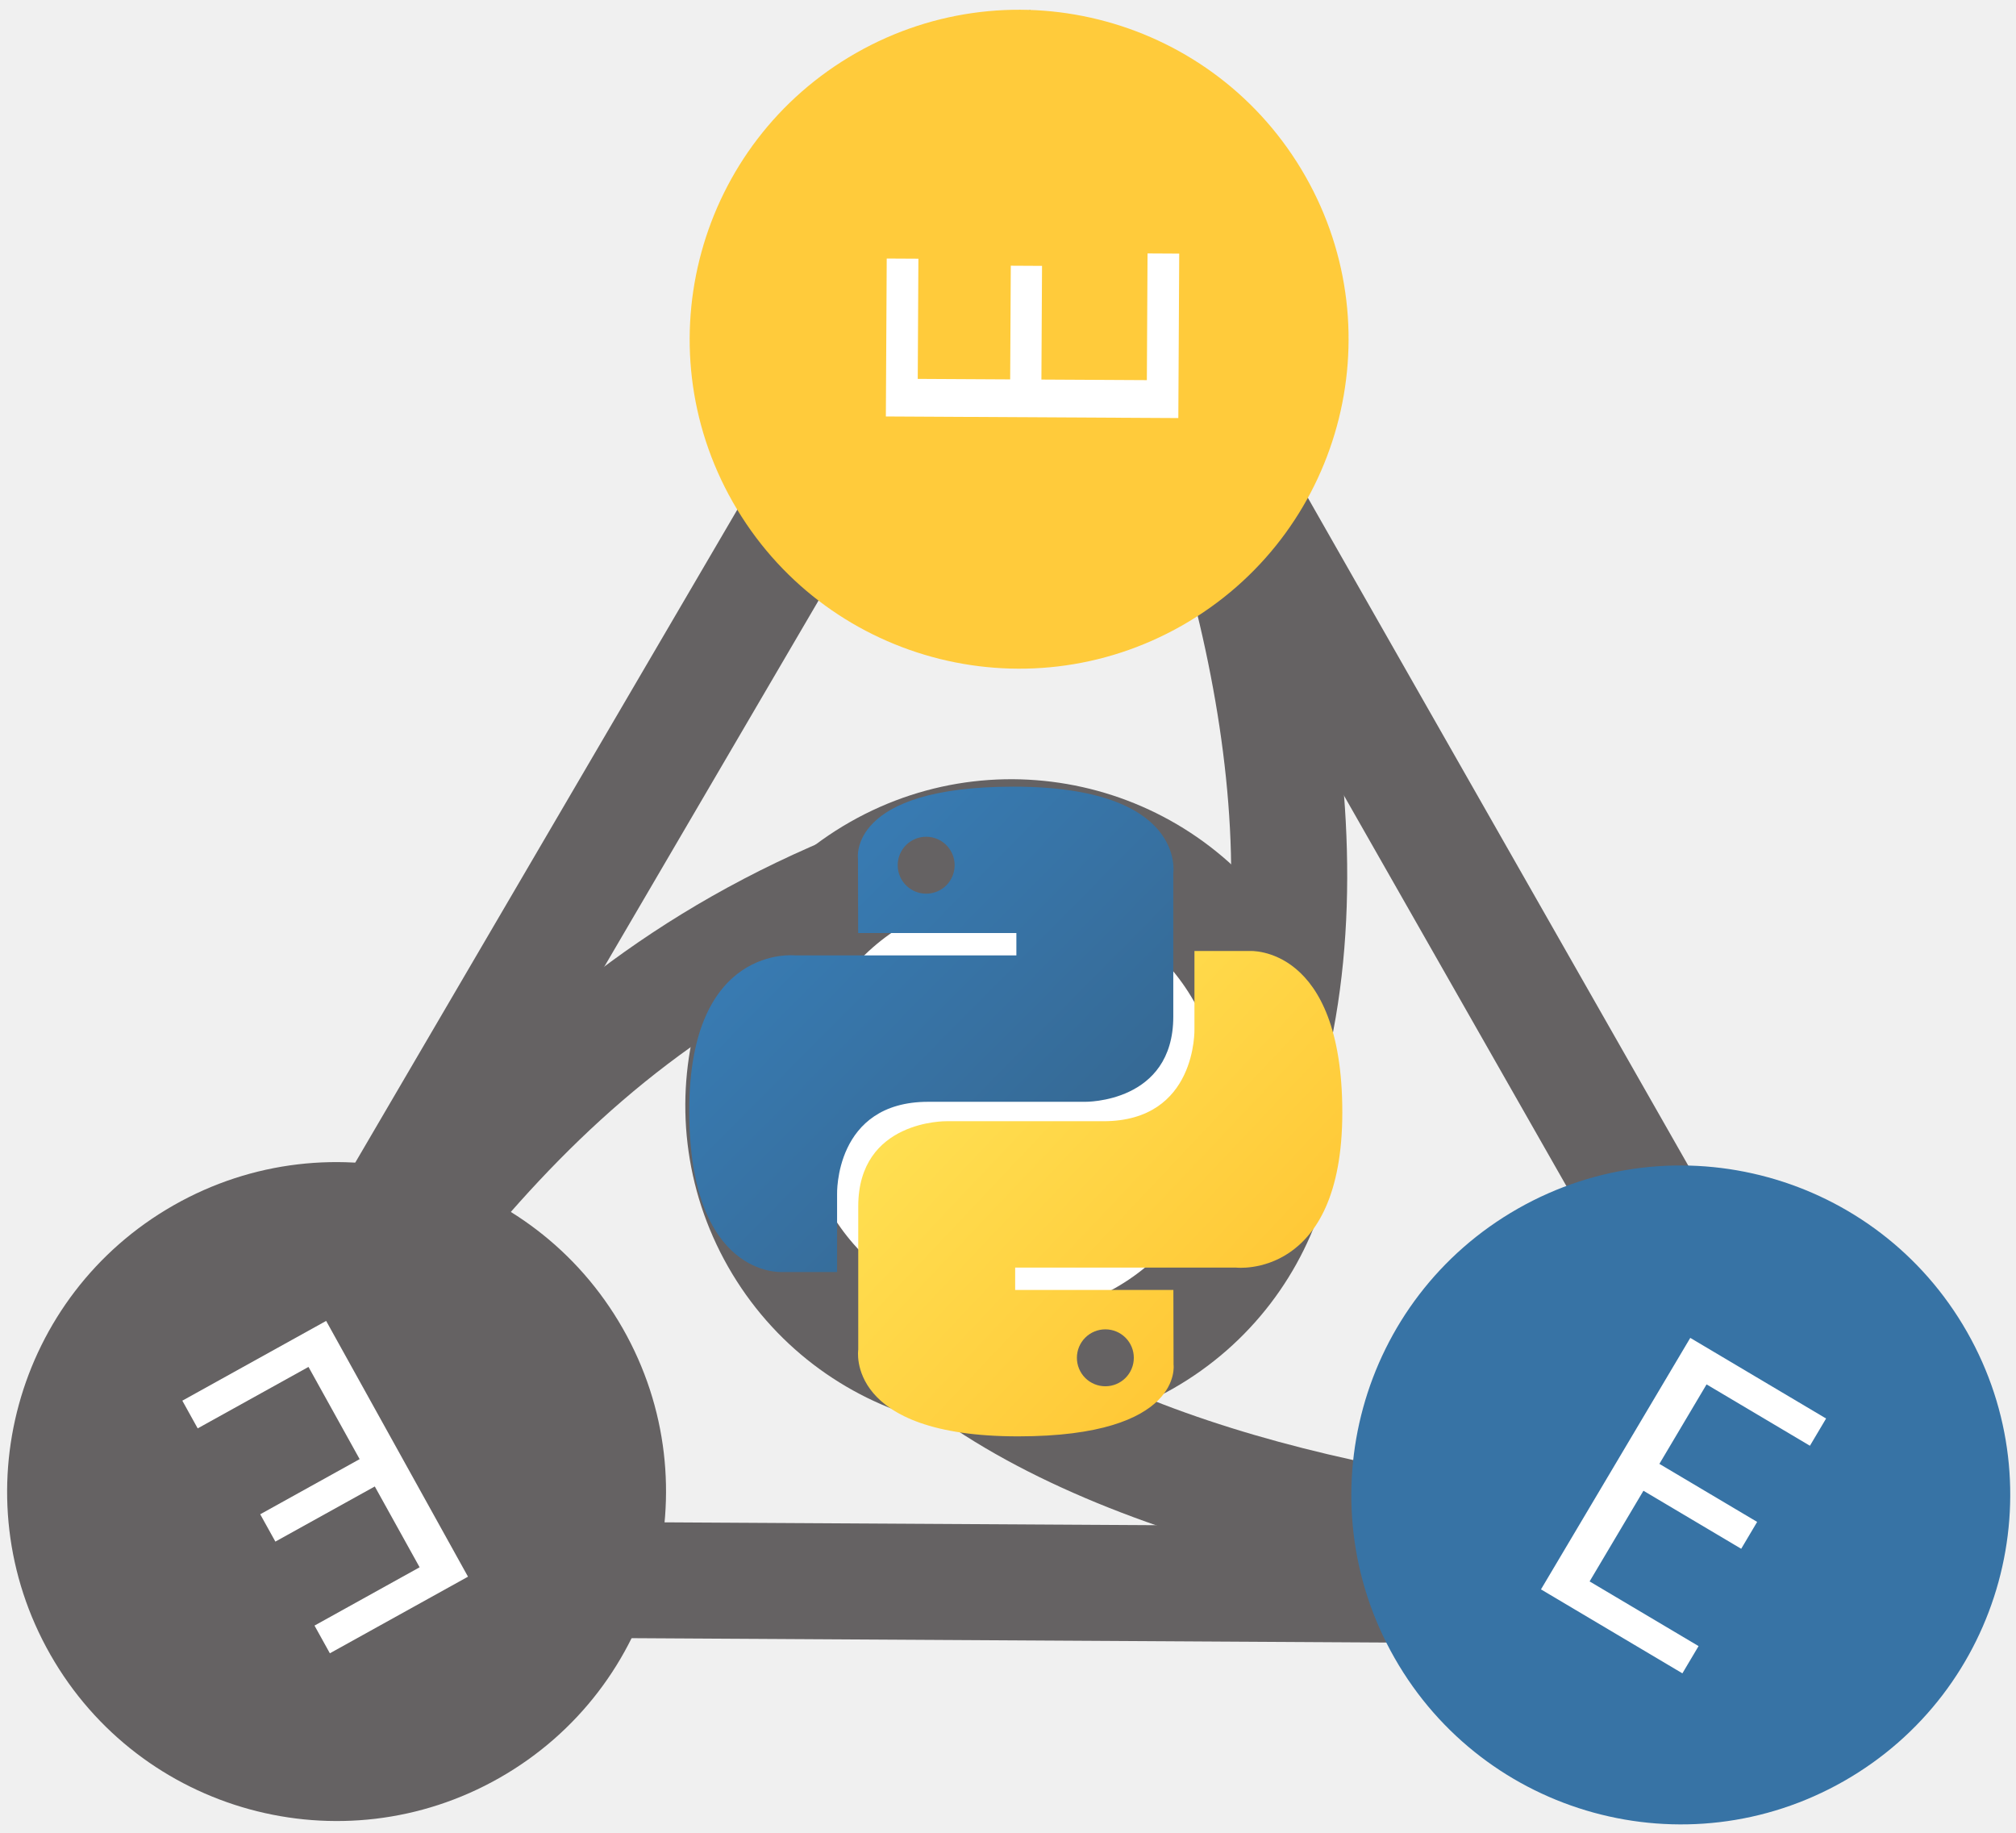
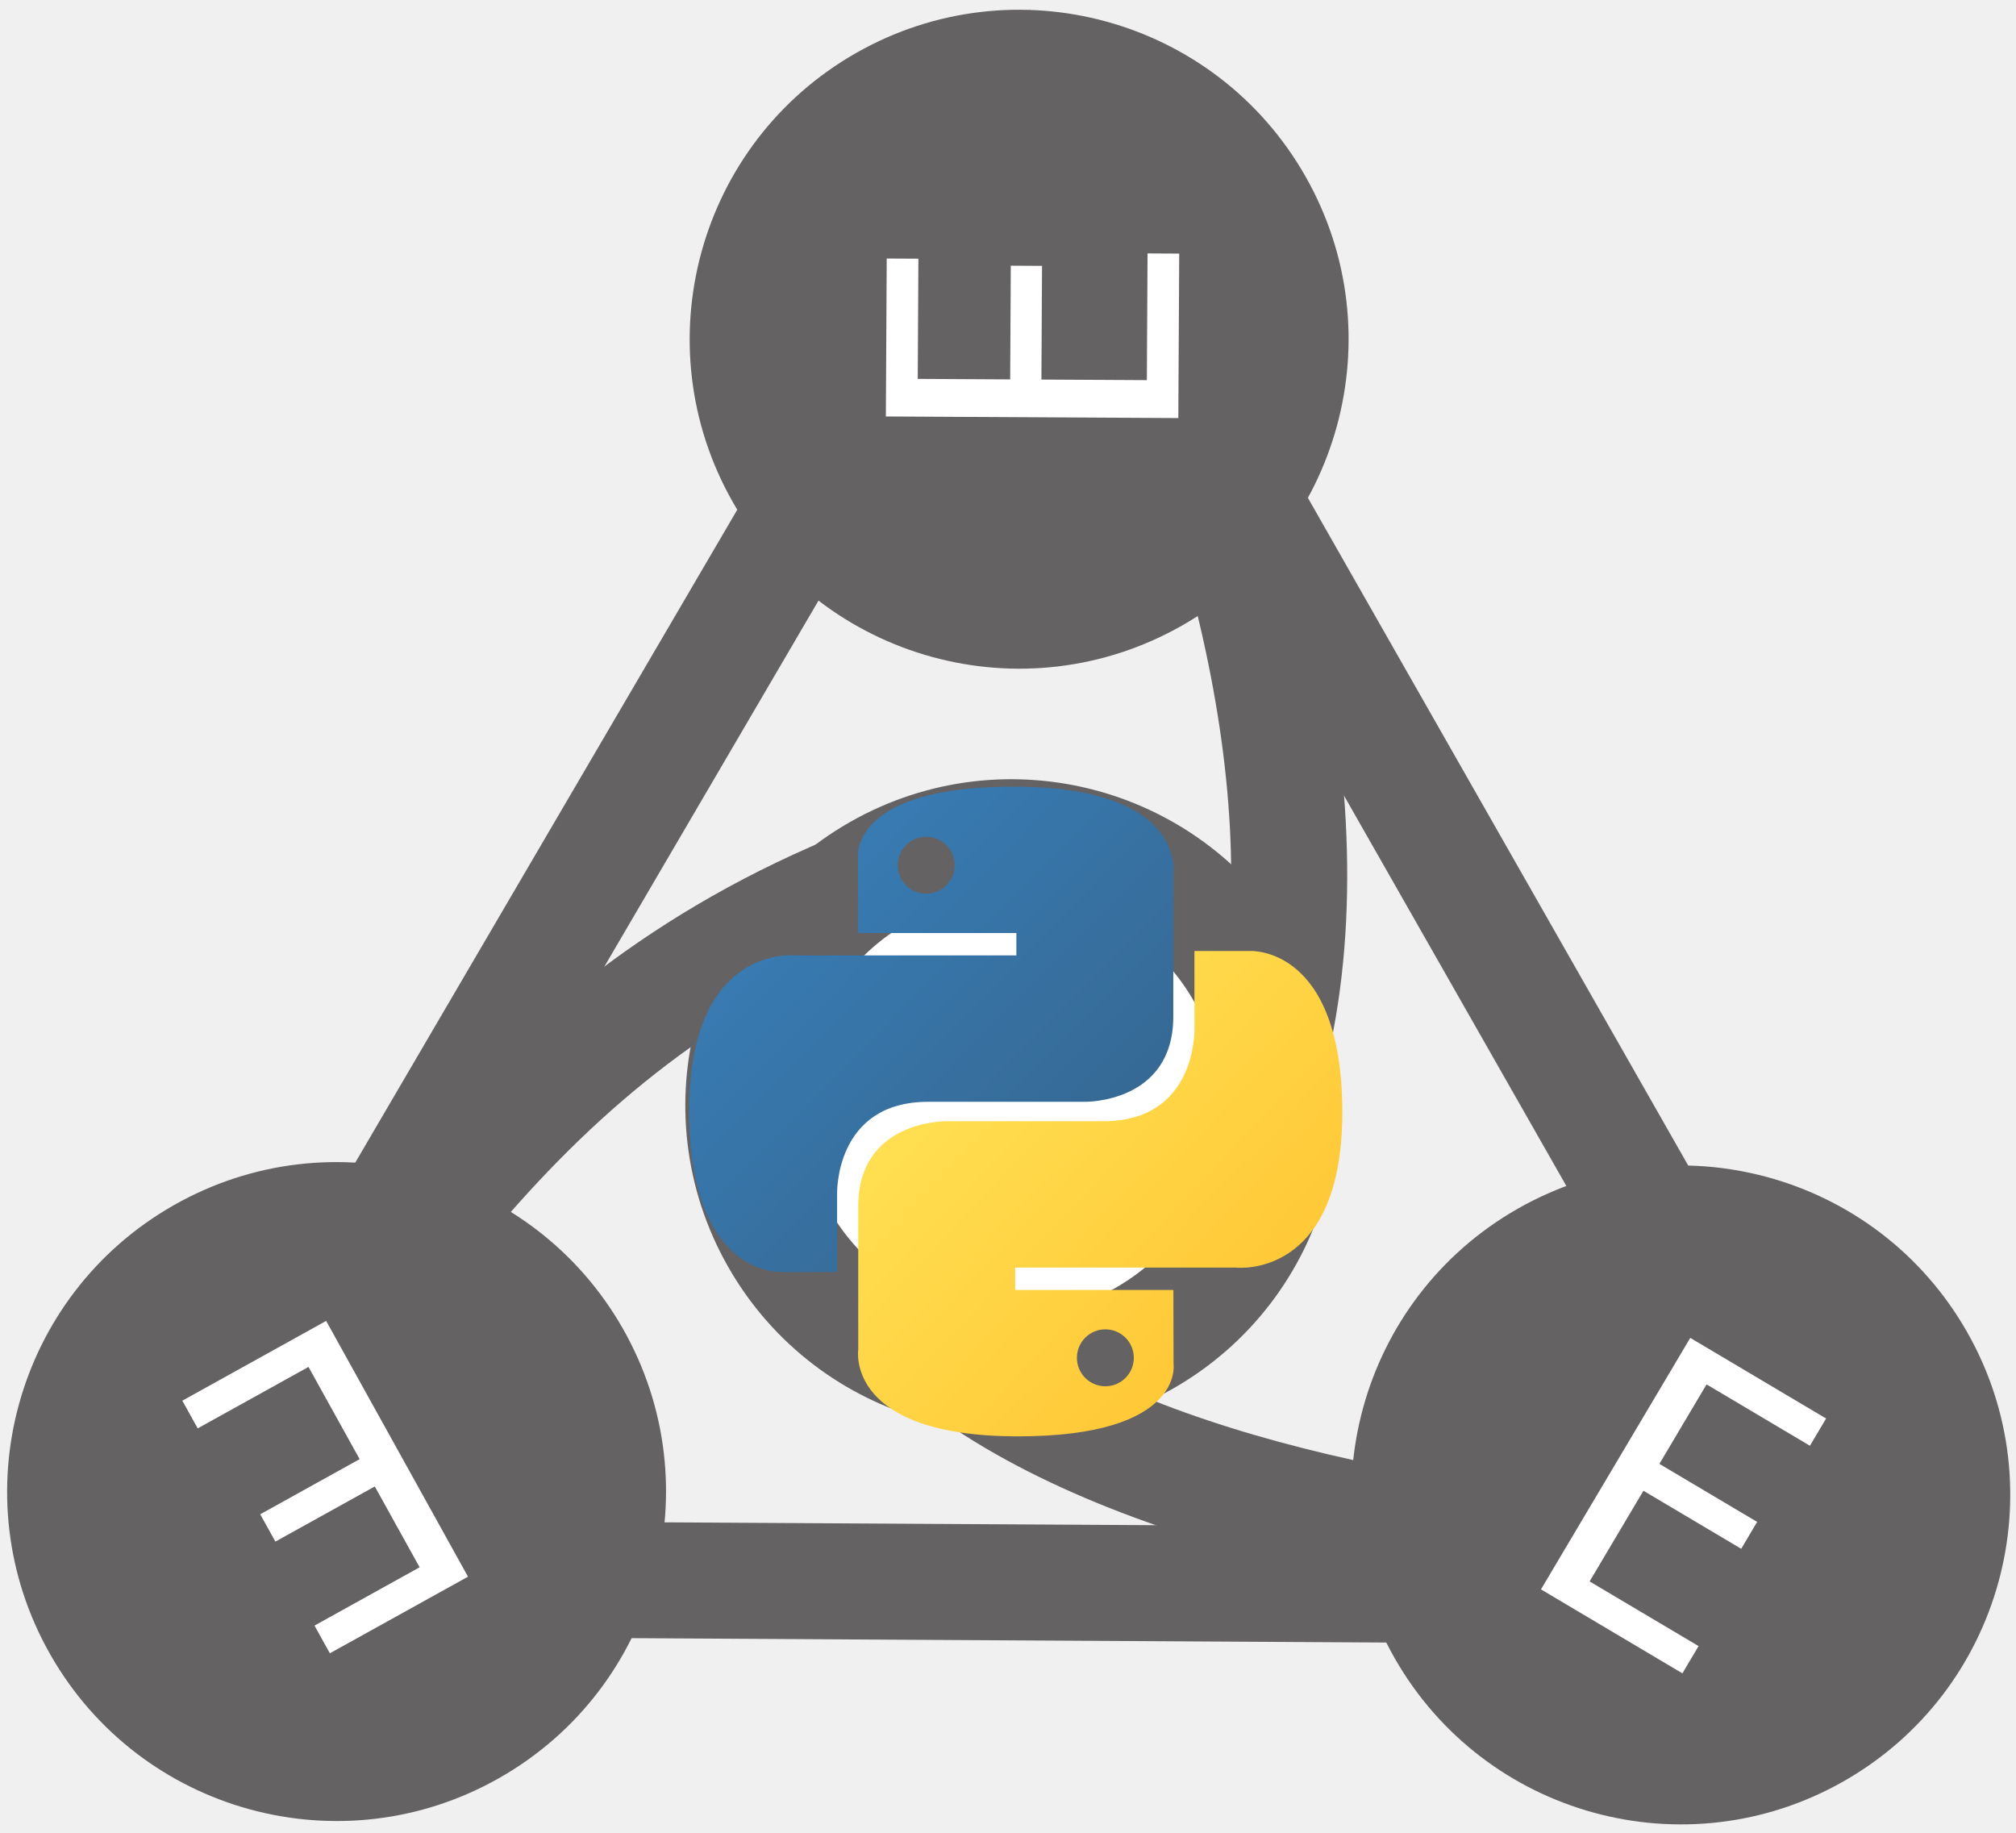
<svg xmlns="http://www.w3.org/2000/svg" width="154mm" height="140mm" viewBox="0 0 154 140" version="1.1" id="svg5">
  <defs id="defs2">
    <clipPath clipPathUnits="userSpaceOnUse" id="clipPath39">
      <path d="M 0,700 H 769.462 V 0 H 0 Z" id="path37" />
    </clipPath>
    <linearGradient x1="24.715" y1="22.897" x2="151.136" y2="148.336" id="a" gradientTransform="scale(0.9988868,1.001114)" gradientUnits="userSpaceOnUse">
      <stop stop-color="#387EB8" offset="0%" id="stop171" />
      <stop stop-color="#366994" offset="100%" id="stop173" />
    </linearGradient>
    <linearGradient x1="102.483" y1="103.266" x2="238.259" y2="231.905" id="b" gradientTransform="scale(0.9988867,1.001115)" gradientUnits="userSpaceOnUse">
      <stop stop-color="#FFE052" offset="0%" id="stop176" />
      <stop stop-color="#FFC331" offset="100%" id="stop178" />
    </linearGradient>
  </defs>
  <g id="layer1">
    <g id="g35" clip-path="url(#clipPath39)" transform="matrix(0.3527778,0,0,-0.3527778,-34.24888,234.5778)">
      <g id="g55" transform="matrix(0.6280235,0,0,0.6280235,154.7406,150.8339)">
        <g id="g41" transform="translate(550.0955,271.3417)">
          <path d="m 0,0 -579.951,3.369 292.893,500.568 z" style="fill:none;stroke:#656263;stroke-width:40;stroke-linecap:butt;stroke-linejoin:miter;stroke-miterlimit:10;stroke-dasharray:none;stroke-opacity:1" id="path43" />
        </g>
        <g id="g45" transform="translate(340.454,437.5089)">
          <path d="M 0,0 C 30.189,86.92 -0.556,200.864 -37.023,279.175" style="fill:none;stroke:#656263;stroke-width:40;stroke-linecap:butt;stroke-linejoin:miter;stroke-miterlimit:10;stroke-dasharray:none;stroke-opacity:1" id="path47" />
        </g>
        <g id="g49" transform="translate(515.3422,279.895)">
          <path d="M 0,0 C -91.154,0.53 -205.211,19.951 -270.159,64.924" style="fill:none;stroke:#656263;stroke-width:40;stroke-linecap:butt;stroke-linejoin:miter;stroke-miterlimit:10;stroke-dasharray:none;stroke-opacity:1" id="path51" />
        </g>
        <g id="g53" transform="translate(231.5326,521.9637)">
          <path d="M 0,0 C -135.521,-44.184 -185.778,-137.328 -252.591,-229.719" style="fill:none;stroke:#656263;stroke-width:40;stroke-linecap:butt;stroke-linejoin:miter;stroke-miterlimit:10;stroke-dasharray:none;stroke-opacity:1" id="path55" />
        </g>
        <g id="g57" transform="translate(211.1775,517.8277)">
          <path d="M 0,0 C 44.356,25.267 100.797,9.792 126.064,-34.565 151.33,-78.921 135.855,-135.362 91.499,-160.628 47.143,-185.895 -9.298,-170.42 -34.565,-126.064 -59.831,-81.707 -44.356,-25.267 0,0" style="fill:#ffffff;fill-opacity:1;fill-rule:nonzero;stroke:none" id="path59" />
        </g>
        <g id="g61" transform="translate(211.1775,517.8277)">
          <path d="M 0,0 C 44.356,25.267 100.797,9.792 126.064,-34.565 151.33,-78.921 135.855,-135.362 91.499,-160.628 47.143,-185.895 -9.298,-170.42 -34.565,-126.064 -59.831,-81.707 -44.356,-25.267 0,0 Z" style="fill:none;stroke:#656263;stroke-width:40;stroke-linecap:butt;stroke-linejoin:miter;stroke-miterlimit:10;stroke-dasharray:none;stroke-opacity:1" id="path63" />
        </g>
        <g id="g65" transform="translate(-31.97304,403.0435)" style="fill:#656263;fill-opacity:1">
          <path d="M 0,0 C 54.503,31.047 123.855,12.031 154.902,-42.472 185.948,-96.975 166.933,-166.327 112.43,-197.373 57.927,-228.42 -11.425,-209.405 -42.472,-154.902 -73.518,-100.398 -54.503,-31.047 0,0" style="fill:#656263;fill-opacity:1;fill-rule:nonzero;stroke:none" id="path67" />
        </g>
        <g id="g69" transform="translate(-2.087545,296.5269)">
          <path d="M 0,0 34.279,19.012 16.646,50.805 -21.558,29.616 -26.855,39.167 22.732,66.669 71.64,-21.516 24.015,-47.929 18.718,-38.378 54.96,-18.277 39.504,9.591 5.225,-9.421 Z" style="fill:#ffffff;fill-opacity:1;fill-rule:nonzero;stroke:none" id="path71" />
        </g>
-         <g id="g73" transform="translate(203.3623,800.3468)" style="fill:#ffcb3b;fill-opacity:1">
-           <path d="M 0,0 C 54.503,31.047 123.855,12.031 154.902,-42.472 185.948,-96.975 166.933,-166.327 112.43,-197.373 57.927,-228.42 -11.425,-209.405 -42.472,-154.901 -73.518,-100.398 -54.503,-31.047 0,0" style="fill:#ffcb3b;fill-opacity:1;fill-rule:nonzero;stroke:none" id="path75" />
+         <g id="g73" transform="translate(203.3623,800.3468)" style="fill:#656263;fill-opacity:1">
+           <path d="M 0,0 C 54.503,31.047 123.855,12.031 154.902,-42.472 185.948,-96.975 166.933,-166.327 112.43,-197.373 57.927,-228.42 -11.425,-209.405 -42.472,-154.901 -73.518,-100.398 -54.503,-31.047 0,0" style="fill:#656263;fill-opacity:1;fill-rule:nonzero;stroke:none" id="path75" />
        </g>
        <g id="g77" transform="translate(267.473,726.9498)">
          <path d="m 0,0 -0.213,-39.198 36.355,-0.198 0.238,43.686 10.922,-0.06 -0.309,-56.703 -100.838,0.55 0.297,54.459 10.921,-0.059 -0.226,-41.443 31.868,-0.174 0.214,39.199 z" style="fill:#ffffff;fill-opacity:1;fill-rule:nonzero;stroke:none" id="path79" />
        </g>
-         <path d="m 431.495,401.881 c 54.503,31.047 123.855,12.031 154.902,-42.472 31.046,-54.503 12.031,-123.855 -42.472,-154.901 -54.503,-31.047 -123.855,-12.032 -154.902,42.471 -31.046,54.504 -12.031,123.855 42.472,154.902" style="fill:#3773a5;fill-opacity:1;fill-rule:nonzero;stroke:none" id="path83" />
+         <path d="m 431.495,401.881 c 54.503,31.047 123.855,12.031 154.902,-42.472 31.046,-54.503 12.031,-123.855 -42.472,-154.901 -54.503,-31.047 -123.855,-12.032 -154.902,42.471 -31.046,54.504 -12.031,123.855 42.472,154.902" style="fill:#656263;fill-opacity:1;fill-rule:nonzero;stroke:none" id="path83" />
        <g id="g85" transform="translate(508.5375,284.6314)">
          <path d="m 0,0 -33.706,20.01 -18.559,-31.262 37.566,-22.301 -5.575,-9.391 -48.759,28.945 51.475,86.711 46.829,-27.8 L 23.696,35.521 -11.94,56.676 -28.207,29.273 5.499,9.264 Z" style="fill:#ffffff;fill-opacity:1;fill-rule:nonzero;stroke:none" id="path87" />
        </g>
      </g>
      <g id="g193" transform="matrix(0.5537373,0,0,-0.5537373,246.2452,494.65)">
        <path d="m 126.916,0.072 c -64.832,0 -60.784,28.115 -60.784,28.115 l 0.072,29.128 h 61.868 V 66.06 H 41.631 c 0,0 -41.486,-4.705 -41.486,60.71 0,65.417 36.21,63.097 36.21,63.097 h 21.61 v -30.356 c 0,0 -1.165,-36.21 35.632,-36.21 h 61.362 c 0,0 34.475,0.557 34.475,-33.319 V 33.97 c 0,0 5.236,-33.898 -62.518,-33.898 z M 92.802,19.66 a 11.12,11.12 0 0 1 11.13,11.13 11.12,11.12 0 0 1 -11.13,11.13 11.12,11.12 0 0 1 -11.13,-11.13 11.12,11.12 0 0 1 11.13,-11.13 z" fill="url(#a)" id="path183" style="fill:url(#a)" />
        <path d="m 128.757,254.126 c 64.832,0 60.784,-28.115 60.784,-28.115 l -0.072,-29.127 H 127.6 v -8.745 h 86.441 c 0,0 41.486,4.705 41.486,-60.712 0,-65.416 -36.21,-63.096 -36.21,-63.096 h -21.61 v 30.355 c 0,0 1.165,36.21 -35.632,36.21 h -61.362 c 0,0 -34.475,-0.557 -34.475,33.32 v 56.013 c 0,0 -5.235,33.897 62.518,33.897 z m 34.114,-19.586 a 11.12,11.12 0 0 1 -11.13,-11.13 11.12,11.12 0 0 1 11.13,-11.131 11.12,11.12 0 0 1 11.13,11.13 11.12,11.12 0 0 1 -11.13,11.13 z" fill="url(#b)" id="path185" style="fill:url(#b)" />
      </g>
    </g>
  </g>
</svg>
